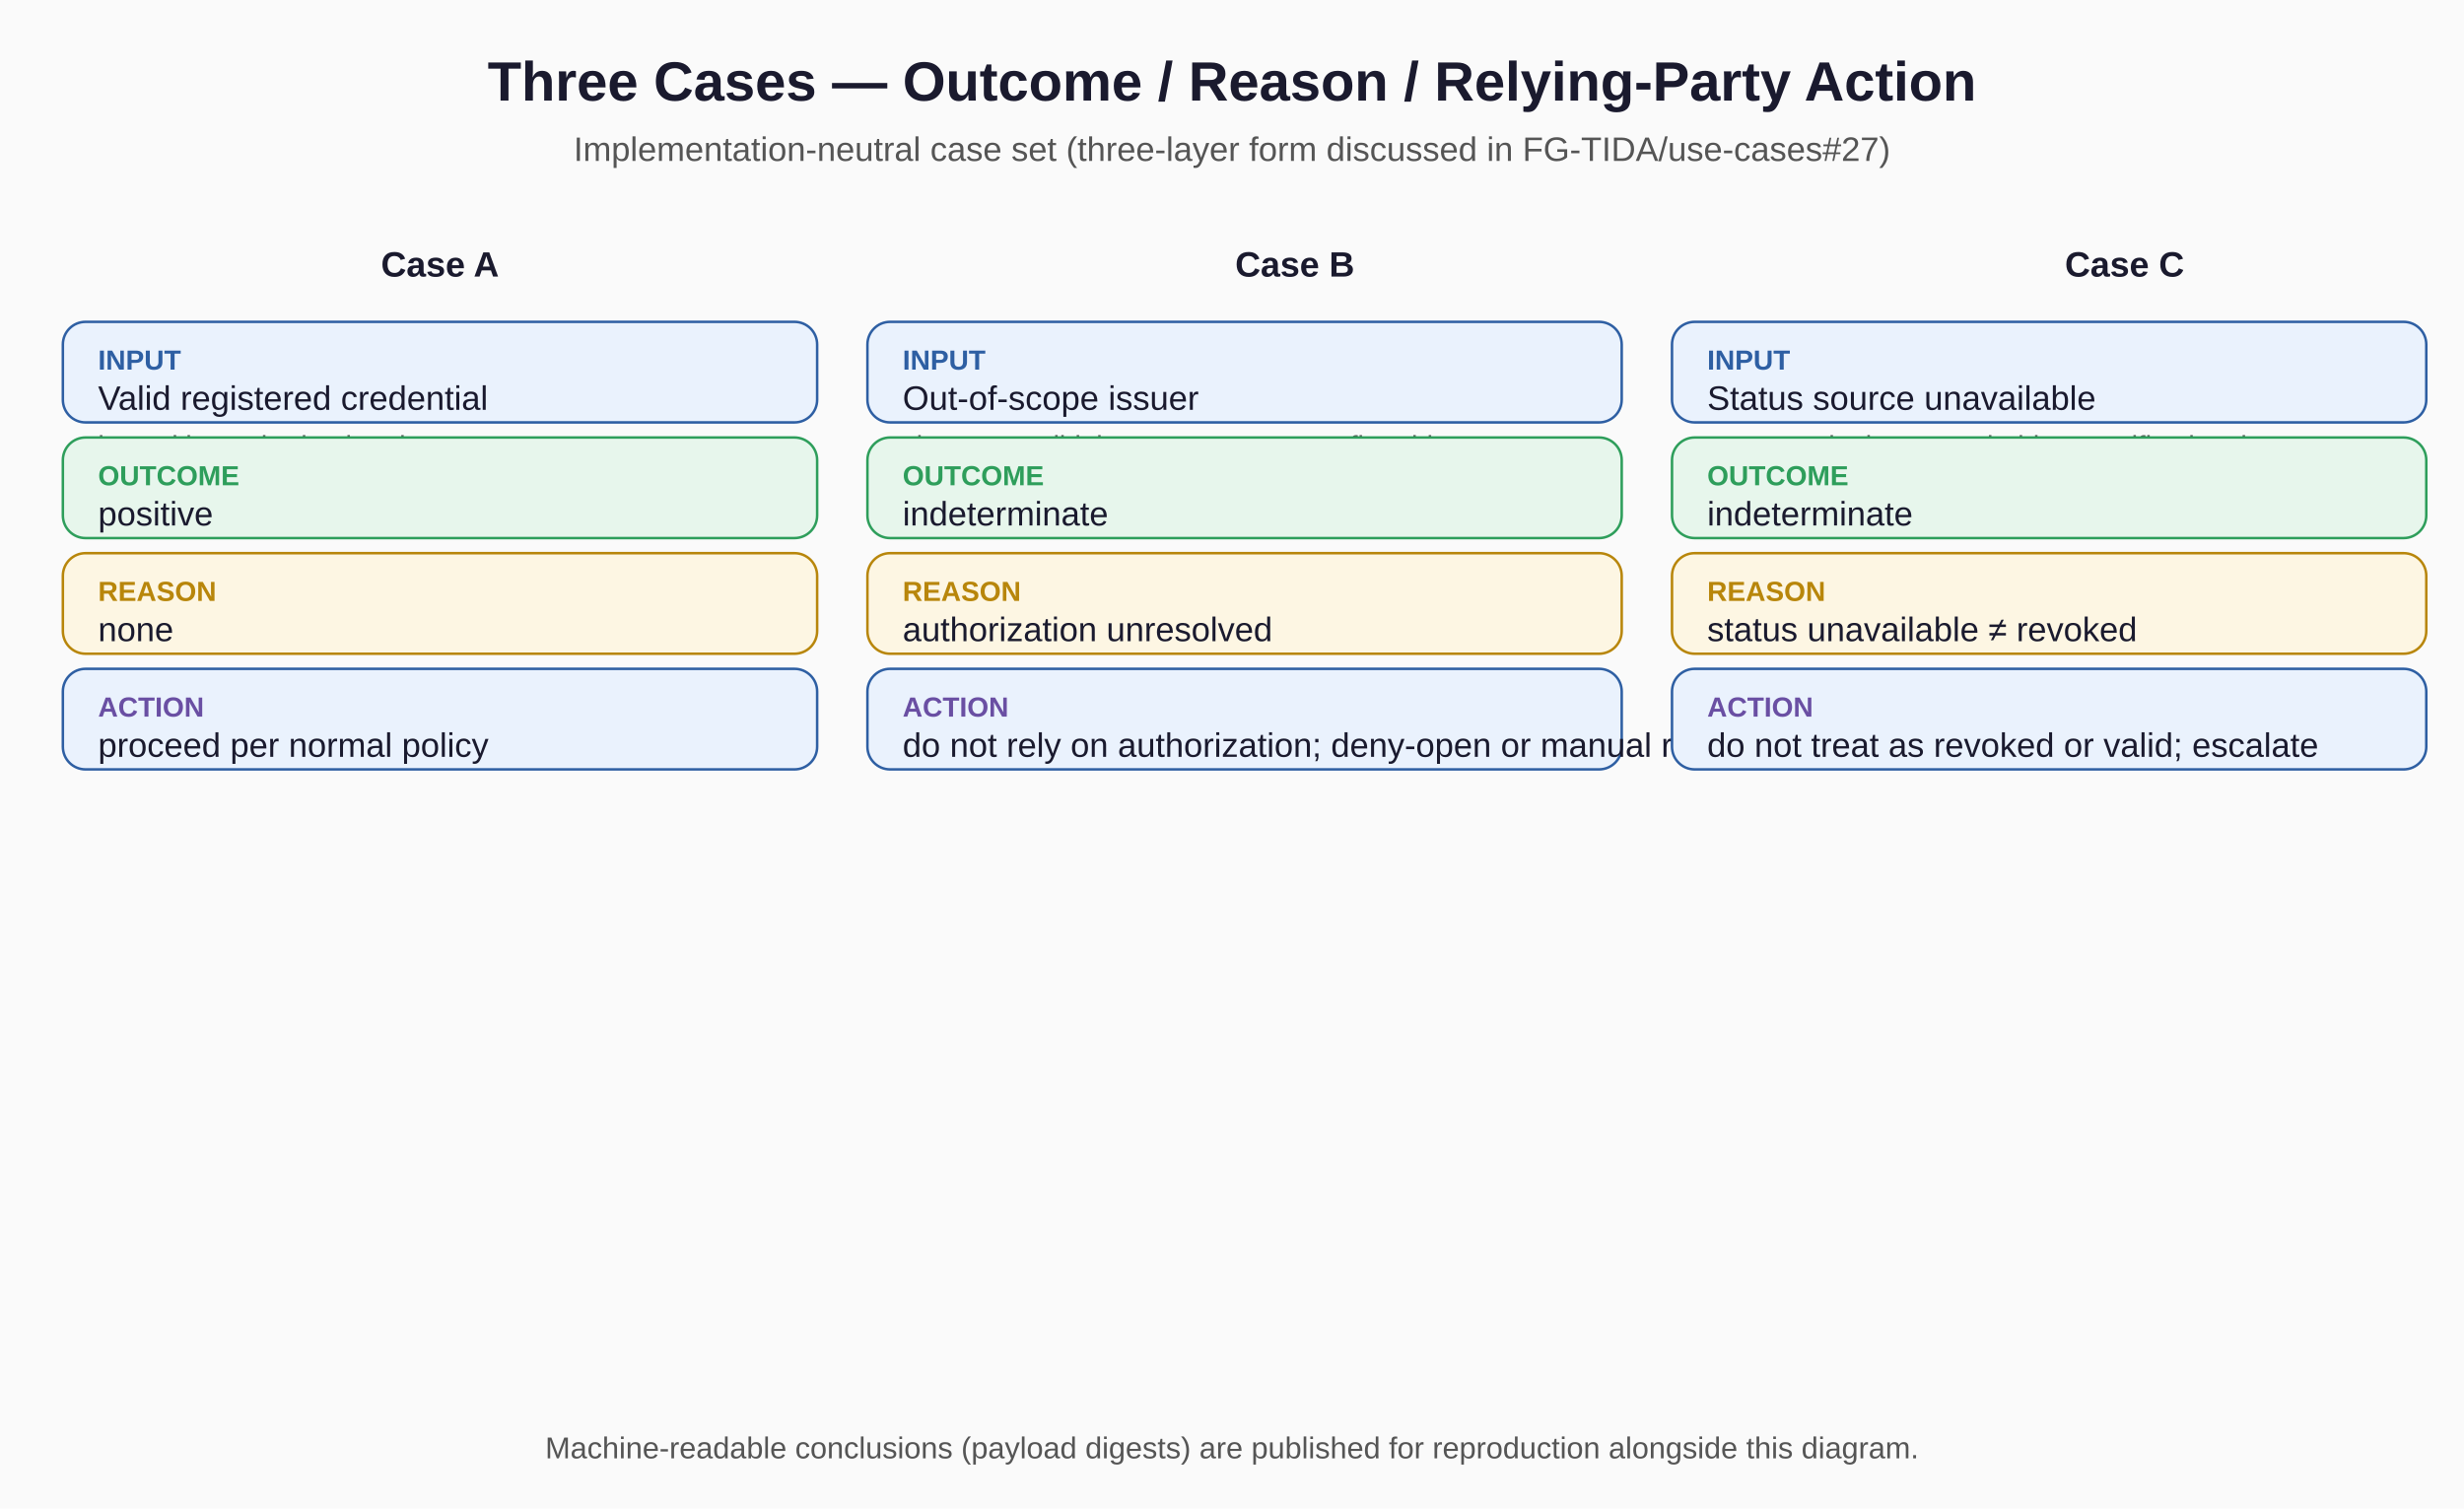
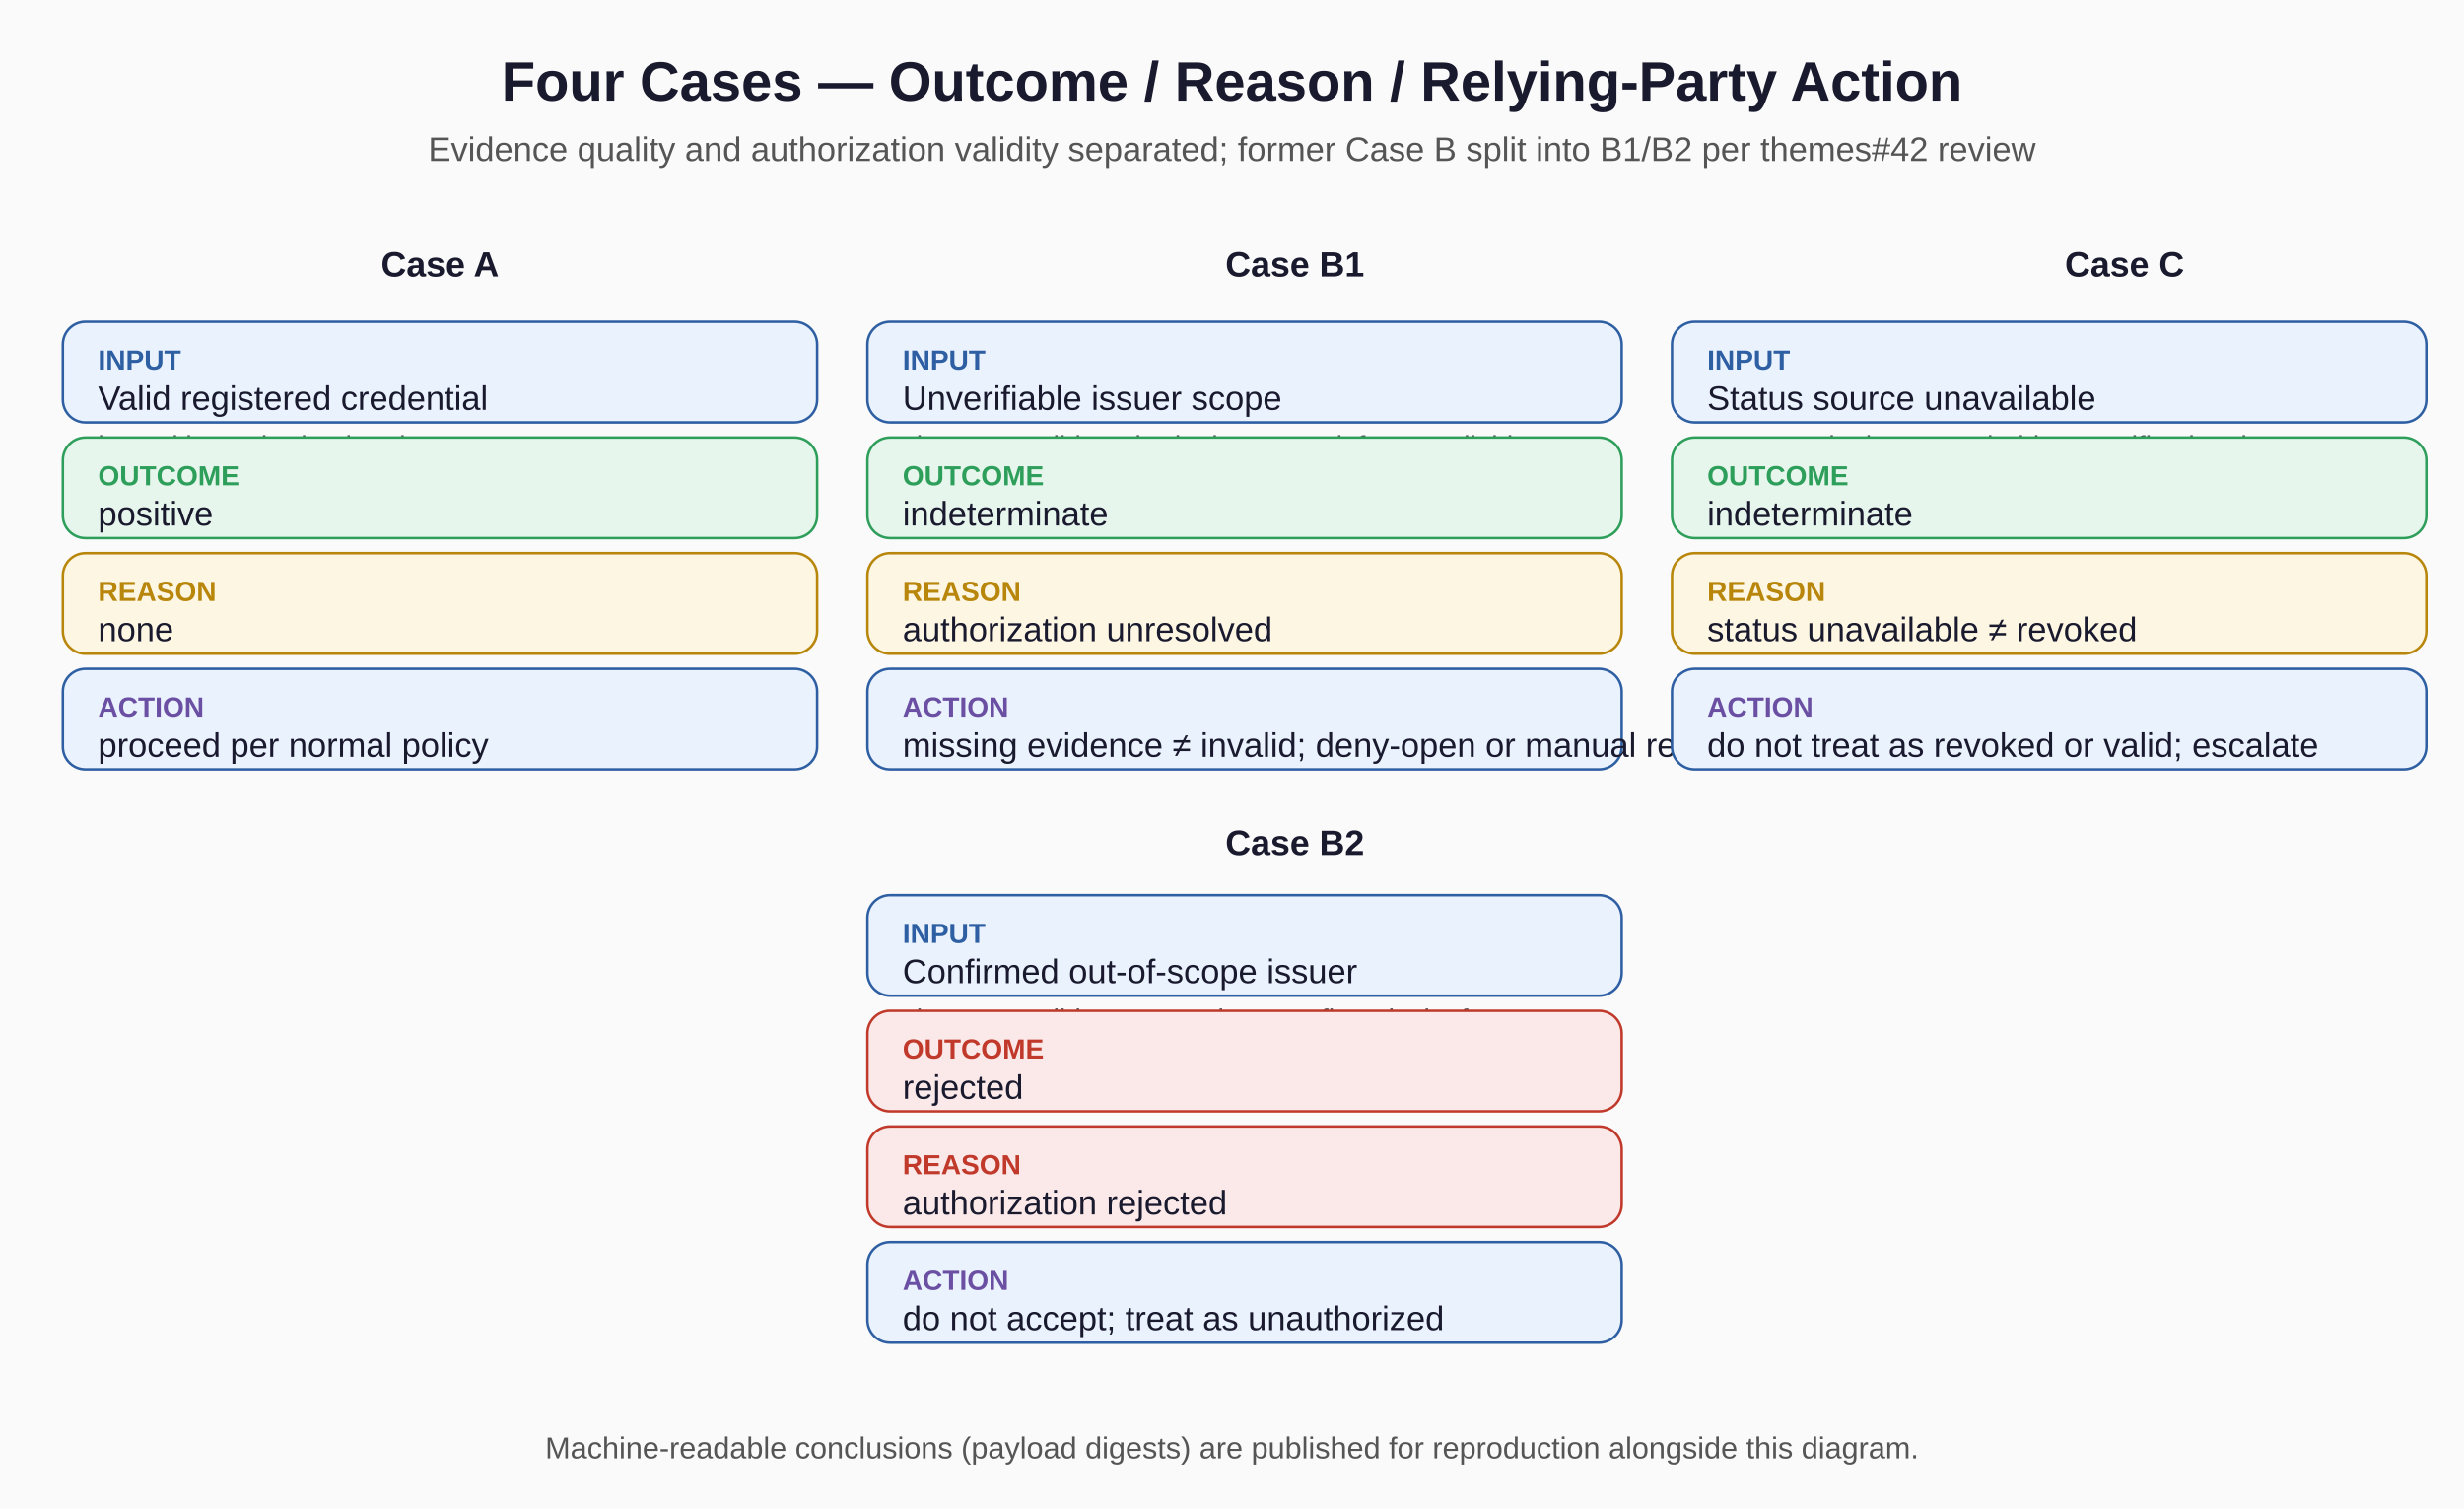
<svg xmlns="http://www.w3.org/2000/svg" width="980" height="600" viewBox="0 0 980 600">
  <defs>
    <style>
      .bg{fill:#FAFAFA}.dark .bg{fill:#101018}
      .title{fill:#1A1A2E}.dark .title{fill:#E8E8F0}
      .sub{fill:#555}.dark .sub{fill:#9A9AB0}
      .card-a{fill:#EAF2FD}.dark .card-a{fill:#12233D}
      .ok{fill:#E7F6EC}.dark .ok{fill:#16301F}
      .warn{fill:#FDF6E3}.dark .warn{fill:#332A10}
      .ok-stroke{stroke:#2E9E5B}.dark .ok-stroke{stroke:#4ECB83}
      .warn-stroke{stroke:#B8860B}.dark .warn-stroke{stroke:#E0B44F}
+       .bad{fill:#FBE9E9}.dark .bad{fill:#331212}
+       .bad-stroke{stroke:#C0392B}.dark .bad-stroke{stroke:#E56B55}
      .stroke-a{stroke:#2E5FA3}.dark .stroke-a{stroke:#5B8DD9}
      text{font-family:"Segoe UI",Arial,sans-serif}
    </style>
  </defs>
  <rect width="980" height="600" class="bg" />
-   <text x="490" y="40" font-size="22" font-weight="bold" text-anchor="middle" class="title">Three Cases — Outcome / Reason / Relying-Party Action</text>
-   <text x="490" y="64" font-size="13.5" text-anchor="middle" class="sub">Implementation-neutral case set (three-layer form discussed in FG-TIDA/use-cases#27)</text>
+   <text x="490" y="40" font-size="22" font-weight="bold" text-anchor="middle" class="title">Four Cases — Outcome / Reason / Relying-Party Action</text>
+   <text x="490" y="64" font-size="13.5" text-anchor="middle" class="sub">Evidence quality and authorization validity separated; former Case B split into B1/B2 per themes#42 review</text>
  <text x="175" y="110" font-size="14" font-weight="bold" text-anchor="middle" class="title">Case A</text>
-   <text x="515" y="110" font-size="14" font-weight="bold" text-anchor="middle" class="title">Case B</text>
+   <text x="515" y="110" font-size="14" font-weight="bold" text-anchor="middle" class="title">Case B1</text>
  <text x="845" y="110" font-size="14" font-weight="bold" text-anchor="middle" class="title">Case C</text>
  <rect x="25" y="128" width="300" height="40" rx="9" class="card-a stroke-a" />
  <text x="39" y="147" font-size="11" font-weight="bold" fill="#2E5FA3">INPUT</text>
  <text x="39" y="163" font-size="13.5" class="title">Valid registered credential</text>
  <text x="39" y="181" font-size="11" class="sub">issued by authorized registrar; status current</text>
  <rect x="25" y="174" width="300" height="40" rx="9" class="ok ok-stroke" />
  <text x="39" y="193" font-size="11" font-weight="bold" fill="#2E9E5B">OUTCOME</text>
  <text x="39" y="209" font-size="13.5" class="title">positive</text>
  <rect x="25" y="220" width="300" height="40" rx="9" class="warn warn-stroke" />
  <text x="39" y="239" font-size="11" font-weight="bold" fill="#B8860B">REASON</text>
  <text x="39" y="255" font-size="13.5" class="title">none</text>
  <rect x="25" y="266" width="300" height="40" rx="9" class="card-a stroke-a" />
  <text x="39" y="285" font-size="11" font-weight="bold" fill="#6A4FA3">ACTION</text>
  <text x="39" y="301" font-size="13.5" class="title">proceed per normal policy</text>
  <rect x="345" y="128" width="300" height="40" rx="9" class="card-a stroke-a" />
  <text x="359" y="147" font-size="11" font-weight="bold" fill="#2E5FA3">INPUT</text>
-   <text x="359" y="163" font-size="13.5" class="title">Out-of-scope issuer</text>
-   <text x="359" y="181" font-size="11" class="sub">signature valid; issuer scope not confirmable</text>
+   <text x="359" y="163" font-size="13.5" class="title">Unverifiable issuer scope</text>
+   <text x="359" y="181" font-size="11" class="sub">signature valid; authoritative scope info unavailable</text>
  <rect x="345" y="174" width="300" height="40" rx="9" class="ok ok-stroke" />
  <text x="359" y="193" font-size="11" font-weight="bold" fill="#2E9E5B">OUTCOME</text>
  <text x="359" y="209" font-size="13.5" class="title">indeterminate</text>
  <rect x="345" y="220" width="300" height="40" rx="9" class="warn warn-stroke" />
  <text x="359" y="239" font-size="11" font-weight="bold" fill="#B8860B">REASON</text>
  <text x="359" y="255" font-size="13.5" class="title">authorization unresolved</text>
  <rect x="345" y="266" width="300" height="40" rx="9" class="card-a stroke-a" />
  <text x="359" y="285" font-size="11" font-weight="bold" fill="#6A4FA3">ACTION</text>
-   <text x="359" y="301" font-size="13.5" class="title">do not rely on authorization; deny-open or manual review</text>
+   <text x="359" y="301" font-size="13.5" class="title">missing evidence ≠ invalid; deny-open or manual review</text>
+   <text x="515" y="340" font-size="14" font-weight="bold" text-anchor="middle" class="title">Case B2</text>
+   <rect x="345" y="356" width="300" height="40" rx="9" class="card-a stroke-a" />
+   <text x="359" y="375" font-size="11" font-weight="bold" fill="#2E5FA3">INPUT</text>
+   <text x="359" y="391" font-size="13.5" class="title">Confirmed out-of-scope issuer</text>
+   <text x="359" y="409" font-size="11" class="sub">signature valid; scope registry confirms lack of scope</text>
+   <rect x="345" y="402" width="300" height="40" rx="9" class="bad bad-stroke" />
+   <text x="359" y="421" font-size="11" font-weight="bold" fill="#C0392B">OUTCOME</text>
+   <text x="359" y="437" font-size="13.5" class="title">rejected</text>
+   <rect x="345" y="448" width="300" height="40" rx="9" class="bad bad-stroke" />
+   <text x="359" y="467" font-size="11" font-weight="bold" fill="#C0392B">REASON</text>
+   <text x="359" y="483" font-size="13.5" class="title">authorization rejected</text>
+   <rect x="345" y="494" width="300" height="40" rx="9" class="card-a stroke-a" />
+   <text x="359" y="513" font-size="11" font-weight="bold" fill="#6A4FA3">ACTION</text>
+   <text x="359" y="529" font-size="13.5" class="title">do not accept; treat as unauthorized</text>
  <rect x="665" y="128" width="300" height="40" rx="9" class="card-a stroke-a" />
  <text x="679" y="147" font-size="11" font-weight="bold" fill="#2E5FA3">INPUT</text>
  <text x="679" y="163" font-size="13.5" class="title">Status source unavailable</text>
  <text x="679" y="181" font-size="11" class="sub">status endpoint unreachable at verification time</text>
  <rect x="665" y="174" width="300" height="40" rx="9" class="ok ok-stroke" />
  <text x="679" y="193" font-size="11" font-weight="bold" fill="#2E9E5B">OUTCOME</text>
  <text x="679" y="209" font-size="13.5" class="title">indeterminate</text>
  <rect x="665" y="220" width="300" height="40" rx="9" class="warn warn-stroke" />
  <text x="679" y="239" font-size="11" font-weight="bold" fill="#B8860B">REASON</text>
  <text x="679" y="255" font-size="13.5" class="title">status unavailable ≠ revoked</text>
  <rect x="665" y="266" width="300" height="40" rx="9" class="card-a stroke-a" />
  <text x="679" y="285" font-size="11" font-weight="bold" fill="#6A4FA3">ACTION</text>
  <text x="679" y="301" font-size="13.5" class="title">do not treat as revoked or valid; escalate</text>
  <text x="490" y="580" font-size="12" text-anchor="middle" class="sub">Machine-readable conclusions (payload digests) are published for reproduction alongside this diagram.</text>
</svg>
